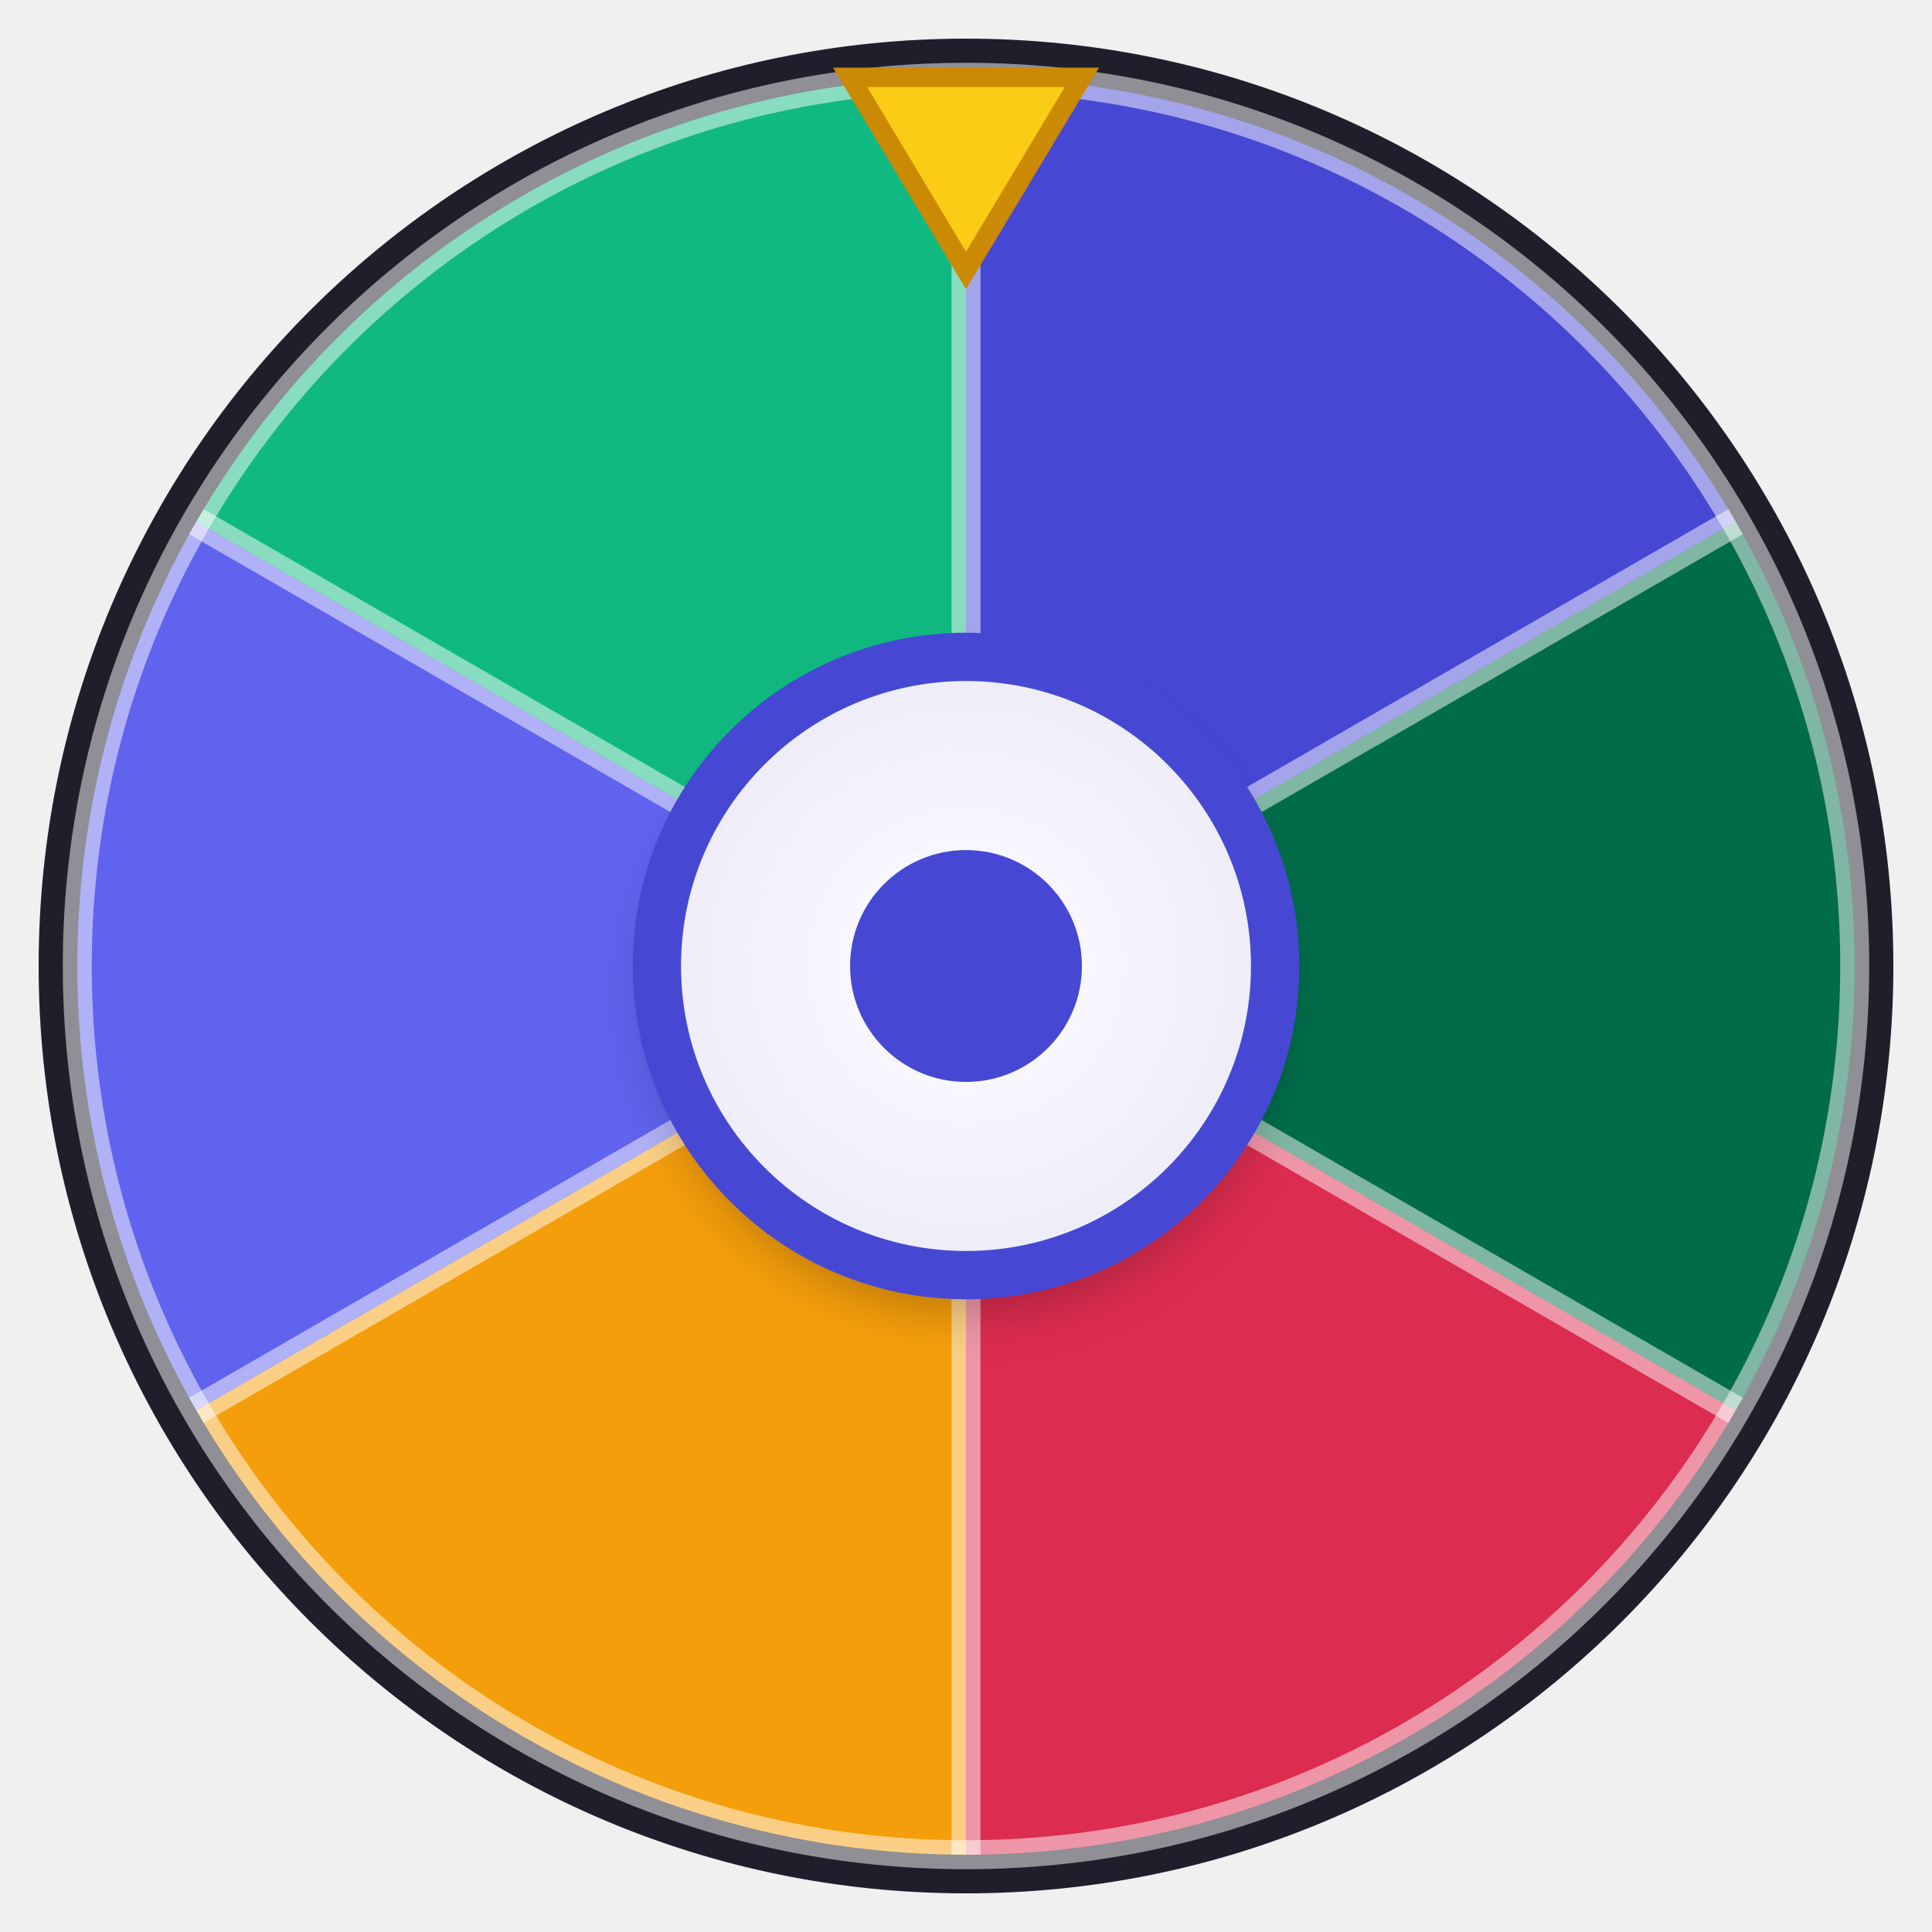
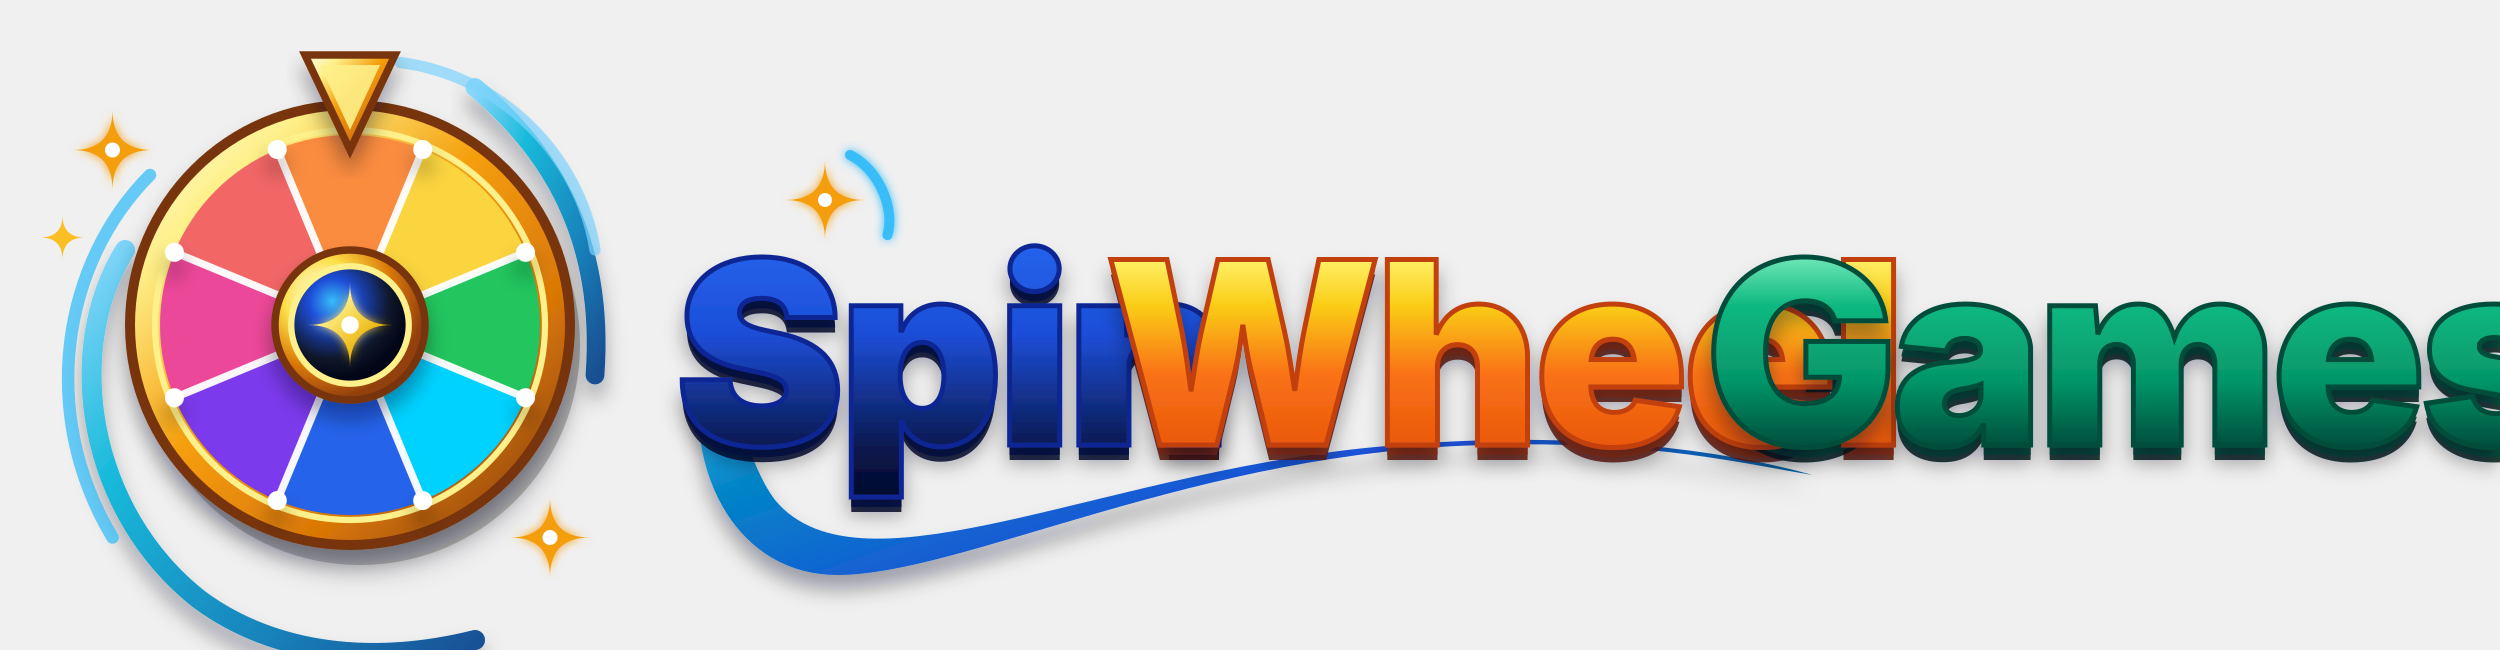
- <svg xmlns="http://www.w3.org/2000/svg" viewBox="0 0 100 100" width="100%" height="100%">
+ <svg xmlns="http://www.w3.org/2000/svg" viewBox="0 0 1000 260" width="100%" height="100%">
  <defs>
-     <radialGradient id="hubGrad" cx="50%" cy="50%" r="50%">
+     <filter id="shadow3d" x="-20%" y="-20%" width="150%" height="150%">
+       <feDropShadow dx="0" dy="6" stdDeviation="4" flood-color="#020817" flood-opacity="0.35" />
+     </filter>
+     <filter id="softGlow" x="-30%" y="-30%" width="160%" height="160%">
+       <feGaussianBlur stdDeviation="3" result="blur" />
+       <feComposite in="SourceGraphic" in2="blur" operator="over" />
+     </filter>
+     <filter id="sparkleGlow" x="-50%" y="-50%" width="200%" height="200%">
+       <feGaussianBlur in="SourceGraphic" stdDeviation="2" result="blur" />
+       <feMerge>
+         <feMergeNode in="blur" />
+         <feMergeNode in="SourceGraphic" />
+       </feMerge>
+     </filter>
+     <linearGradient id="goldRimGrad" x1="0%" y1="0%" x2="100%" y2="100%">
+       <stop offset="0%" stop-color="#fffbeb" />
+       <stop offset="20%" stop-color="#fef08a" />
+       <stop offset="45%" stop-color="#f59e0b" />
+       <stop offset="70%" stop-color="#d97706" />
+       <stop offset="100%" stop-color="#78350f" />
+     </linearGradient>
+     <radialGradient id="goldBevelGrad" cx="30%" cy="30%" r="70%">
      <stop offset="0%" stop-color="#ffffff" />
-       <stop offset="60%" stop-color="#f4f2fd" />
-       <stop offset="100%" stop-color="#eeedf7" />
+       <stop offset="35%" stop-color="#fde047" />
+       <stop offset="70%" stop-color="#d97706" />
+       <stop offset="100%" stop-color="#92400e" />
    </radialGradient>
-     <filter id="hubShadow" x="-20%" y="-20%" width="140%" height="140%">
-       <feDropShadow dx="0" dy="1.5" stdDeviation="1.5" flood-opacity="0.3" />
-     </filter>
+     <radialGradient id="hubNavyGrad" cx="35%" cy="30%" r="65%">
+       <stop offset="0%" stop-color="#38bdf8" />
+       <stop offset="30%" stop-color="#1d4ed8" />
+       <stop offset="75%" stop-color="#0f172a" />
+       <stop offset="100%" stop-color="#020617" />
+     </radialGradient>
+     <linearGradient id="hubStarGrad" x1="0%" y1="0%" x2="100%" y2="100%">
+       <stop offset="0%" stop-color="#ffffff" />
+       <stop offset="30%" stop-color="#fef08a" />
+       <stop offset="70%" stop-color="#eab308" />
+       <stop offset="100%" stop-color="#ca8a04" />
+     </linearGradient>
+     <linearGradient id="windSwooshGrad" x1="0%" y1="0%" x2="100%" y2="100%">
+       <stop offset="0%" stop-color="#7dd3fc" />
+       <stop offset="30%" stop-color="#00b4d8" />
+       <stop offset="70%" stop-color="#0077b6" />
+       <stop offset="100%" stop-color="#023e8a" />
+     </linearGradient>
+     <linearGradient id="blueRibbonGrad" x1="0%" y1="0%" x2="100%" y2="50%">
+       <stop offset="0%" stop-color="#38bdf8" />
+       <stop offset="25%" stop-color="#0284c7" />
+       <stop offset="65%" stop-color="#1d4ed8" />
+       <stop offset="100%" stop-color="#0369a1" />
+     </linearGradient>
+     <linearGradient id="spinFaceGrad" x1="0%" y1="0%" x2="0%" y2="100%">
+       <stop offset="0%" stop-color="#2563eb" />
+       <stop offset="35%" stop-color="#1d4ed8" />
+       <stop offset="80%" stop-color="#0a194f" />
+       <stop offset="100%" stop-color="#03082a" />
+     </linearGradient>
+     <linearGradient id="wheelFaceGrad" x1="0%" y1="0%" x2="0%" y2="100%">
+       <stop offset="0%" stop-color="#fff066" />
+       <stop offset="25%" stop-color="#facc15" />
+       <stop offset="60%" stop-color="#f97316" />
+       <stop offset="100%" stop-color="#ea580c" />
+     </linearGradient>
+     <linearGradient id="gamesFaceGrad" x1="0%" y1="0%" x2="0%" y2="100%">
+       <stop offset="0%" stop-color="#6ee7b7" />
+       <stop offset="25%" stop-color="#10b981" />
+       <stop offset="65%" stop-color="#059669" />
+       <stop offset="100%" stop-color="#044e3b" />
+     </linearGradient>
+     <linearGradient id="topSheenGrad" x1="0%" y1="0%" x2="0%" y2="100%">
+       <stop offset="0%" stop-color="#ffffff" stop-opacity="0.8" />
+       <stop offset="60%" stop-color="#ffffff" stop-opacity="0.1" />
+       <stop offset="100%" stop-color="#ffffff" stop-opacity="0" />
+     </linearGradient>
  </defs>
-   <circle cx="50" cy="50" r="48" fill="#1e1f2b" />
-   <path d="M 50 50 L 50 4 A 46 46 0 0 1 89.837 27 L 50 50 Z" fill="#4648d4" />
-   <path d="M 50 50 L 89.837 27 A 46 46 0 0 1 89.837 73 L 50 50 Z" fill="#006c49" />
-   <path d="M 50 50 L 89.837 73 A 46 46 0 0 1 50 96 L 50 50 Z" fill="#dc2c4f" />
-   <path d="M 50 50 L 50 96 A 46 46 0 0 1 10.163 73 L 50 50 Z" fill="#f59e0b" />
-   <path d="M 50 50 L 10.163 73 A 46 46 0 0 1 10.163 27 L 50 50 Z" fill="#6063ee" />
-   <path d="M 50 50 L 10.163 27 A 46 46 0 0 1 50 4 L 50 50 Z" fill="#10b981" />
-   <circle cx="50" cy="50" r="46" fill="none" stroke="#ffffff" stroke-width="1.5" stroke-opacity="0.5" />
-   <path d="M 50 4 L 50 96 M 89.837 27 L 10.163 73 M 89.837 73 L 10.163 27" stroke="#ffffff" stroke-width="1.5" stroke-opacity="0.5" />
-   <circle cx="50" cy="50" r="16" fill="url(#hubGrad)" filter="url(#hubShadow)" />
-   <circle cx="50" cy="50" r="16" fill="none" stroke="#4648d4" stroke-width="2.5" />
-   <circle cx="50" cy="50" r="6" fill="#4648d4" />
-   <polygon points="50,14 44,4 56,4" fill="#facc15" stroke="#ca8a04" stroke-width="1" />
+   <g id="logo-root">
+     <g id="wheel-group" transform="translate(140, 130)">
+       <path d="M -90 -30 C -115 10, -105 75, -60 110 C -30 132, 10 136, 50 126" fill="none" stroke="url(#windSwooshGrad)" stroke-width="8" stroke-linecap="round" opacity="0.9" filter="url(#shadow3d)" />
+       <path d="M -80 -60 C -115 -25, -125 35, -95 85" fill="none" stroke="#38bdf8" stroke-width="5" stroke-linecap="round" opacity="0.75" />
+       <path d="M 50 -95 C 80 -70, 102 -35, 98 20" fill="none" stroke="url(#windSwooshGrad)" stroke-width="7.5" stroke-linecap="round" opacity="0.9" filter="url(#shadow3d)" />
+       <path d="M 20 -105 C 60 -100, 92 -68, 98 -30" fill="none" stroke="#7dd3fc" stroke-width="4.5" stroke-linecap="round" opacity="0.7" />
+       <g transform="translate(-95, -70)" filter="url(#sparkleGlow)">
+         <path d="M 0 -16 Q 0 0 16 0 Q 0 0 0 16 Q 0 0 -16 0 Q 0 0 0 -16 Z" fill="#f59e0b" />
+         <circle cx="0" cy="0" r="3" fill="#ffffff" />
+       </g>
+       <g transform="translate(-115, -35)">
+         <path d="M 0 -9 Q 0 0 9 0 Q 0 0 0 9 Q 0 0 -9 0 Q 0 0 0 -9 Z" fill="#fbbf24" />
+       </g>
+       <g transform="translate(80, 85)" filter="url(#sparkleGlow)">
+         <path d="M 0 -16 Q 0 0 16 0 Q 0 0 0 16 Q 0 0 -16 0 Q 0 0 0 -16 Z" fill="#f59e0b" />
+         <circle cx="0" cy="0" r="3" fill="#ffffff" />
+       </g>
+       <circle cx="4" cy="8" r="88" fill="#000000" opacity="0.28" filter="url(#shadow3d)" />
+       <circle cx="0" cy="0" r="88" fill="url(#goldRimGrad)" stroke="#78350f" stroke-width="4" filter="url(#shadow3d)" />
+       <circle cx="0" cy="0" r="78" fill="none" stroke="#fef08a" stroke-width="2.5" />
+       <g id="wheel-slices-8">
+         <path d="M 0 0 L 29.08 -70.21 A 76 76 0 0 1 70.21 -29.08 Z" fill="#facc15" />
+         <path d="M 0 0 L 70.21 -29.08 A 76 76 0 0 1 70.21 29.08 Z" fill="#22c55e" />
+         <path d="M 0 0 L 70.21 29.08 A 76 76 0 0 1 29.08 70.21 Z" fill="#00d2ff" />
+         <path d="M 0 0 L 29.08 70.21 A 76 76 0 0 1 -29.08 70.21 Z" fill="#2563eb" />
+         <path d="M 0 0 L -29.08 70.21 A 76 76 0 0 1 -70.21 29.08 Z" fill="#7c3aed" />
+         <path d="M 0 0 L -70.21 29.08 A 76 76 0 0 1 -70.21 -29.08 Z" fill="#ec4899" />
+         <path d="M 0 0 L -70.21 -29.08 A 76 76 0 0 1 -29.08 -70.21 Z" fill="#ef4444" />
+         <path d="M 0 0 L -29.08 -70.21 A 76 76 0 0 1 29.08 -70.21 Z" fill="#f97316" />
+       </g>
+       <path d="M -70.21 -29.08 A 76 76 0 0 1 70.21 -29.08 Q 0 10 -70.21 -29.08 Z" fill="#ffffff" opacity="0.18" />
+       <g stroke="#ffffff" stroke-width="3" stroke-linecap="round" opacity="0.95">
+         <line x1="0" y1="0" x2="29.08" y2="-70.21" />
+         <line x1="0" y1="0" x2="70.21" y2="-29.08" />
+         <line x1="0" y1="0" x2="70.21" y2="29.08" />
+         <line x1="0" y1="0" x2="29.08" y2="70.21" />
+         <line x1="0" y1="0" x2="-29.08" y2="70.21" />
+         <line x1="0" y1="0" x2="-70.21" y2="29.08" />
+         <line x1="0" y1="0" x2="-70.21" y2="-29.08" />
+         <line x1="0" y1="0" x2="-29.08" y2="-70.21" />
+       </g>
+       <g fill="#ffffff" filter="url(#shadow3d)">
+         <circle cx="29.08" cy="-70.21" r="3.8" />
+         <circle cx="70.21" cy="-29.08" r="3.8" />
+         <circle cx="70.21" cy="29.08" r="3.8" />
+         <circle cx="29.08" cy="70.21" r="3.8" />
+         <circle cx="-29.08" cy="70.21" r="3.8" />
+         <circle cx="-70.21" cy="29.08" r="3.8" />
+         <circle cx="-70.21" cy="-29.08" r="3.8" />
+         <circle cx="-29.08" cy="-70.21" r="3.8" />
+       </g>
+       <circle cx="0" cy="0" r="30" fill="url(#goldBevelGrad)" stroke="#78350f" stroke-width="3" filter="url(#shadow3d)" />
+       <circle cx="0" cy="0" r="23.5" fill="url(#hubNavyGrad)" stroke="#fef08a" stroke-width="2.5" />
+       <g filter="url(#sparkleGlow)">
+         <path d="M 0 -17 Q 0 0 17 0 Q 0 0 0 17 Q 0 0 -17 0 Q 0 0 0 -17 Z" fill="url(#hubStarGrad)" />
+         <circle cx="0" cy="0" r="3.5" fill="#ffffff" />
+       </g>
+       <g transform="translate(0, -88)" filter="url(#shadow3d)">
+         <path d="M -18 -20 L 18 -20 L 0 18 Z" fill="url(#goldRimGrad)" stroke="#78350f" stroke-width="3" />
+         <path d="M -12 -16 L 12 -16 L 0 10 Z" fill="#fef08a" opacity="0.9" />
+       </g>
+     </g>
+     <g transform="translate(330, 80)" filter="url(#sparkleGlow)">
+       <path d="M 0 -16 Q 0 0 16 0 Q 0 0 0 16 Q 0 0 -16 0 Q 0 0 0 -16 Z" fill="#f59e0b" />
+       <circle cx="0" cy="0" r="2.8" fill="#ffffff" />
+       <path d="M 10 -18 C 22 -12, 28 4, 25 14" fill="none" stroke="#38bdf8" stroke-width="4" stroke-linecap="round" />
+     </g>
+     <path d="M 280 152 C 275 190, 295 230, 335 230 C 385 230, 480 180, 595 178 C 660 176, 700 186, 725 190 C 690 180, 630 172, 560 178 C 445 186, 345 242, 310 200 C 298 184, 298 162, 280 152 Z" fill="url(#blueRibbonGrad)" filter="url(#shadow3d)" />
+     <g font-family="'Nunito', 'Arial Black', -apple-system, sans-serif" font-weight="900" font-size="102" letter-spacing="-2.5">
+       <text x="270" y="184" fill="#030c2c" opacity="0.85">Spin</text>
+       <text x="270" y="182" fill="#06164a" opacity="0.95">Spin</text>
+       <text x="442" y="184" fill="#6c1d07" opacity="0.85">Wheel</text>
+       <text x="442" y="182" fill="#9a3412" opacity="0.95">Wheel</text>
+       <text x="682" y="184" fill="#022119" opacity="0.85">Games</text>
+       <text x="682" y="182" fill="#064e3b" opacity="0.95">Games</text>
+       <text x="270" y="178" fill="url(#spinFaceGrad)" filter="url(#shadow3d)" stroke="#0e2694" stroke-width="2">
+         Spin
+       </text>
+       <text x="442" y="178" fill="url(#wheelFaceGrad)" filter="url(#shadow3d)" stroke="#c2410c" stroke-width="2">
+         Wheel
+       </text>
+       <text x="682" y="178" fill="url(#gamesFaceGrad)" filter="url(#shadow3d)" stroke="#044e3b" stroke-width="2">
+         Games
+       </text>
+     </g>
+   </g>
</svg>
